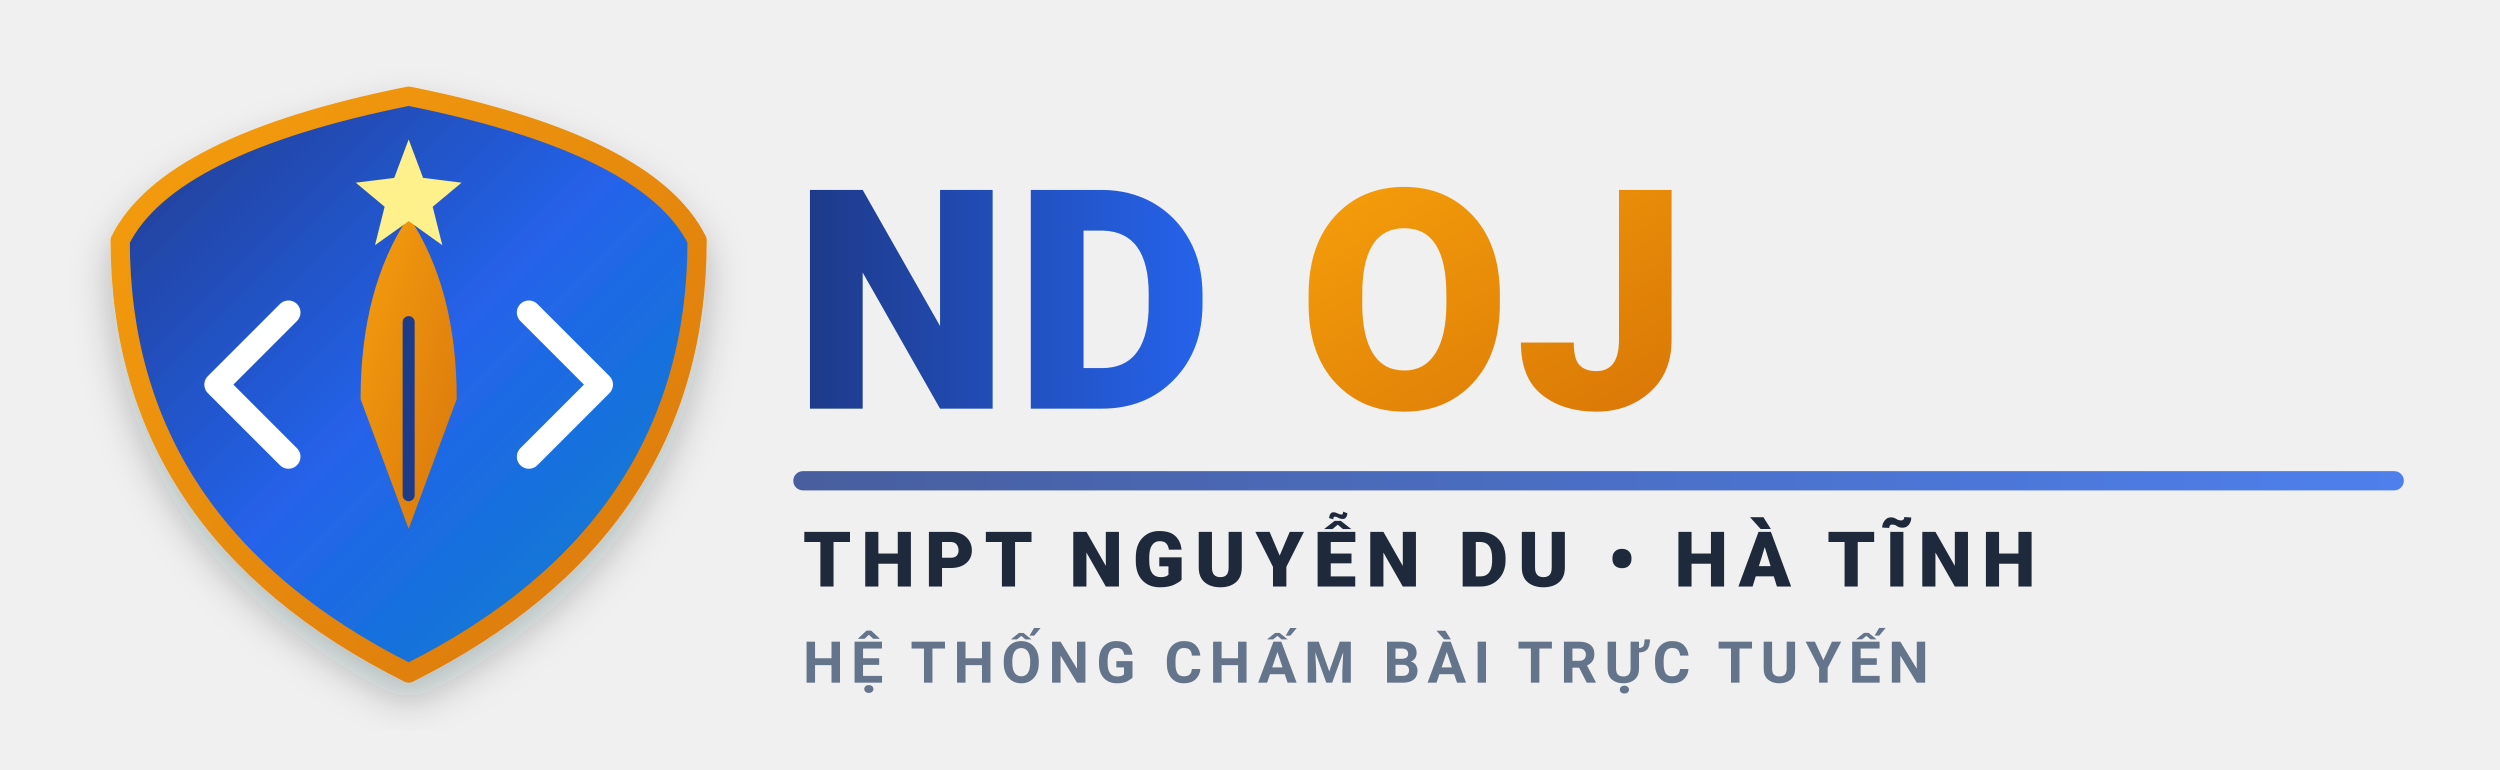
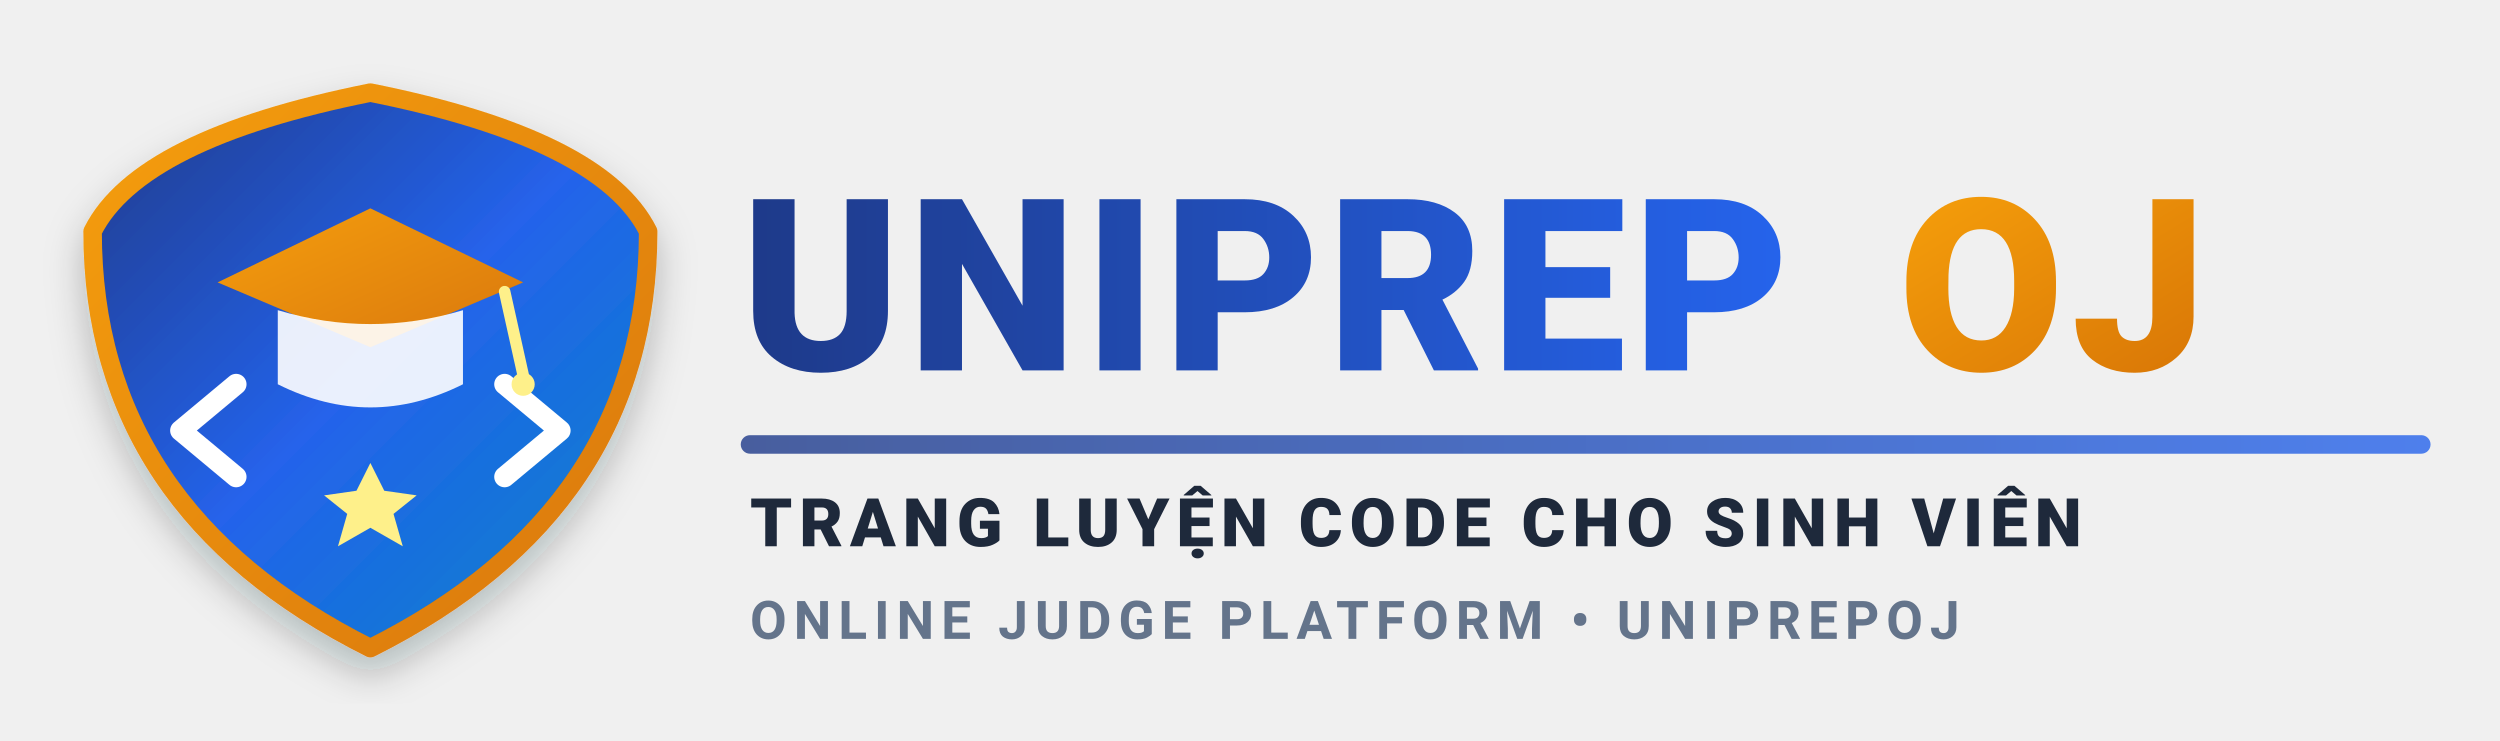
- <svg xmlns="http://www.w3.org/2000/svg" viewBox="0 0 520 160" width="100%" height="100%">
+ <svg xmlns="http://www.w3.org/2000/svg" viewBox="0 0 540 160" width="100%" height="100%">
  <defs>
    <linearGradient id="shieldGrad" x1="0%" y1="0%" x2="100%" y2="100%">
      <stop offset="0%" stop-color="#1E3A8A" />
      <stop offset="50%" stop-color="#2563EB" />
      <stop offset="100%" stop-color="#0284C7" />
    </linearGradient>
    <linearGradient id="goldGrad" x1="0%" y1="0%" x2="100%" y2="100%">
      <stop offset="0%" stop-color="#F59E0B" />
      <stop offset="100%" stop-color="#D97706" />
    </linearGradient>
    <linearGradient id="textGrad" x1="0%" y1="0%" x2="100%" y2="0%">
      <stop offset="0%" stop-color="#1E3A8A" />
      <stop offset="100%" stop-color="#2563EB" />
    </linearGradient>
    <filter id="shadow" x="-10%" y="-10%" width="120%" height="120%">
      <feDropShadow dx="0" dy="4" stdDeviation="4" flood-color="#0F172A" flood-opacity="0.25" />
    </filter>
  </defs>
-   <g transform="translate(20, 15)" filter="url(#shadow)">
+   <g transform="translate(15, 15)" filter="url(#shadow)">
    <path d="M 65 5 Q 115 15 125 35 Q 125 95 65 125 Q 5 95 5 35 Q 15 15 65 5 Z" fill="url(#shieldGrad)" stroke="url(#goldGrad)" stroke-width="4" stroke-linejoin="round" />
-     <path d="M 40 50 L 25 65 L 40 80" fill="none" stroke="#FFFFFF" stroke-width="5" stroke-linecap="round" stroke-linejoin="round" />
-     <path d="M 90 50 L 105 65 L 90 80" fill="none" stroke="#FFFFFF" stroke-width="5" stroke-linecap="round" stroke-linejoin="round" />
-     <path d="M 65 30 Q 75 45 75 68 L 65 95 L 55 68 Q 55 45 65 30 Z" fill="url(#goldGrad)" />
-     <line x1="65" y1="52" x2="65" y2="88" stroke="#1E3A8A" stroke-width="2.5" stroke-linecap="round" />
-     <polygon points="65,14 68,22 76,23 70,28 72,36 65,31 58,36 60,28 54,23 62,22" fill="#FEF08A" />
+     <path d="M 36 68 L 24 78 L 36 88" fill="none" stroke="#FFFFFF" stroke-width="4.5" stroke-linecap="round" stroke-linejoin="round" />
+     <path d="M 94 68 L 106 78 L 94 88" fill="none" stroke="#FFFFFF" stroke-width="4.5" stroke-linecap="round" stroke-linejoin="round" />
+     <polygon points="65,30 98,46 65,60 32,46" fill="url(#goldGrad)" />
+     <path d="M 45 52 L 45 68 Q 65 78 85 68 L 85 52 Q 65 58 45 52 Z" fill="#FFFFFF" opacity="0.9" />
+     <path d="M 94 48 L 98 66" stroke="#FEF08A" stroke-width="2.5" stroke-linecap="round" />
+     <circle cx="98" cy="68" r="2.5" fill="#FEF08A" />
+     <polygon points="65,85 68,91 75,92 70,96 72,103 65,99 58,103 60,96 55,92 62,91" fill="#FEF08A" />
  </g>
-   <g transform="translate(165, 0)">
-     <text x="0" y="85" font-family="-apple-system, BlinkMacSystemFont, 'Segoe UI', Roboto, 'Helvetica Neue', Arial, sans-serif" font-size="64" font-weight="900" fill="url(#textGrad)" letter-spacing="1">ND</text>
-     <text x="105" y="85" font-family="-apple-system, BlinkMacSystemFont, 'Segoe UI', Roboto, 'Helvetica Neue', Arial, sans-serif" font-size="64" font-weight="900" fill="url(#goldGrad)" letter-spacing="1">OJ</text>
-     <rect x="0" y="98" width="335" height="4" rx="2" fill="url(#textGrad)" opacity="0.8" />
-     <text x="2" y="122" font-family="-apple-system, BlinkMacSystemFont, 'Segoe UI', Roboto, sans-serif" font-size="16" font-weight="800" fill="#1E293B" letter-spacing="2">THPT NGUYỄN DU • HÀ TĨNH</text>
-     <text x="2" y="142" font-family="-apple-system, BlinkMacSystemFont, 'Segoe UI', Roboto, sans-serif" font-size="12" font-weight="600" fill="#64748B" letter-spacing="1.5">HỆ THỐNG CHẤM BÀI TRỰC TUYẾN</text>
+   <g transform="translate(160, 0)">
+     <text x="0" y="80" font-family="-apple-system, BlinkMacSystemFont, 'Segoe UI', Roboto, 'Helvetica Neue', Arial, sans-serif" font-size="52" font-weight="900" fill="url(#textGrad)" letter-spacing="1.5">UNIPREP</text>
+     <text x="250" y="80" font-family="-apple-system, BlinkMacSystemFont, 'Segoe UI', Roboto, 'Helvetica Neue', Arial, sans-serif" font-size="52" font-weight="900" fill="url(#goldGrad)" letter-spacing="1.5">OJ</text>
+     <rect x="0" y="94" width="365" height="4" rx="2" fill="url(#textGrad)" opacity="0.8" />
+     <text x="2" y="118" font-family="-apple-system, BlinkMacSystemFont, 'Segoe UI', Roboto, sans-serif" font-size="14.5" font-weight="800" fill="#1E293B" letter-spacing="1.5">TRANG LUYỆN CODE CHO SINH VIÊN</text>
+     <text x="2" y="138" font-family="-apple-system, BlinkMacSystemFont, 'Segoe UI', Roboto, sans-serif" font-size="11.5" font-weight="600" fill="#64748B" letter-spacing="1.5">ONLINE JUDGE PLATFORM • UNIPREPOJ</text>
  </g>
</svg>
